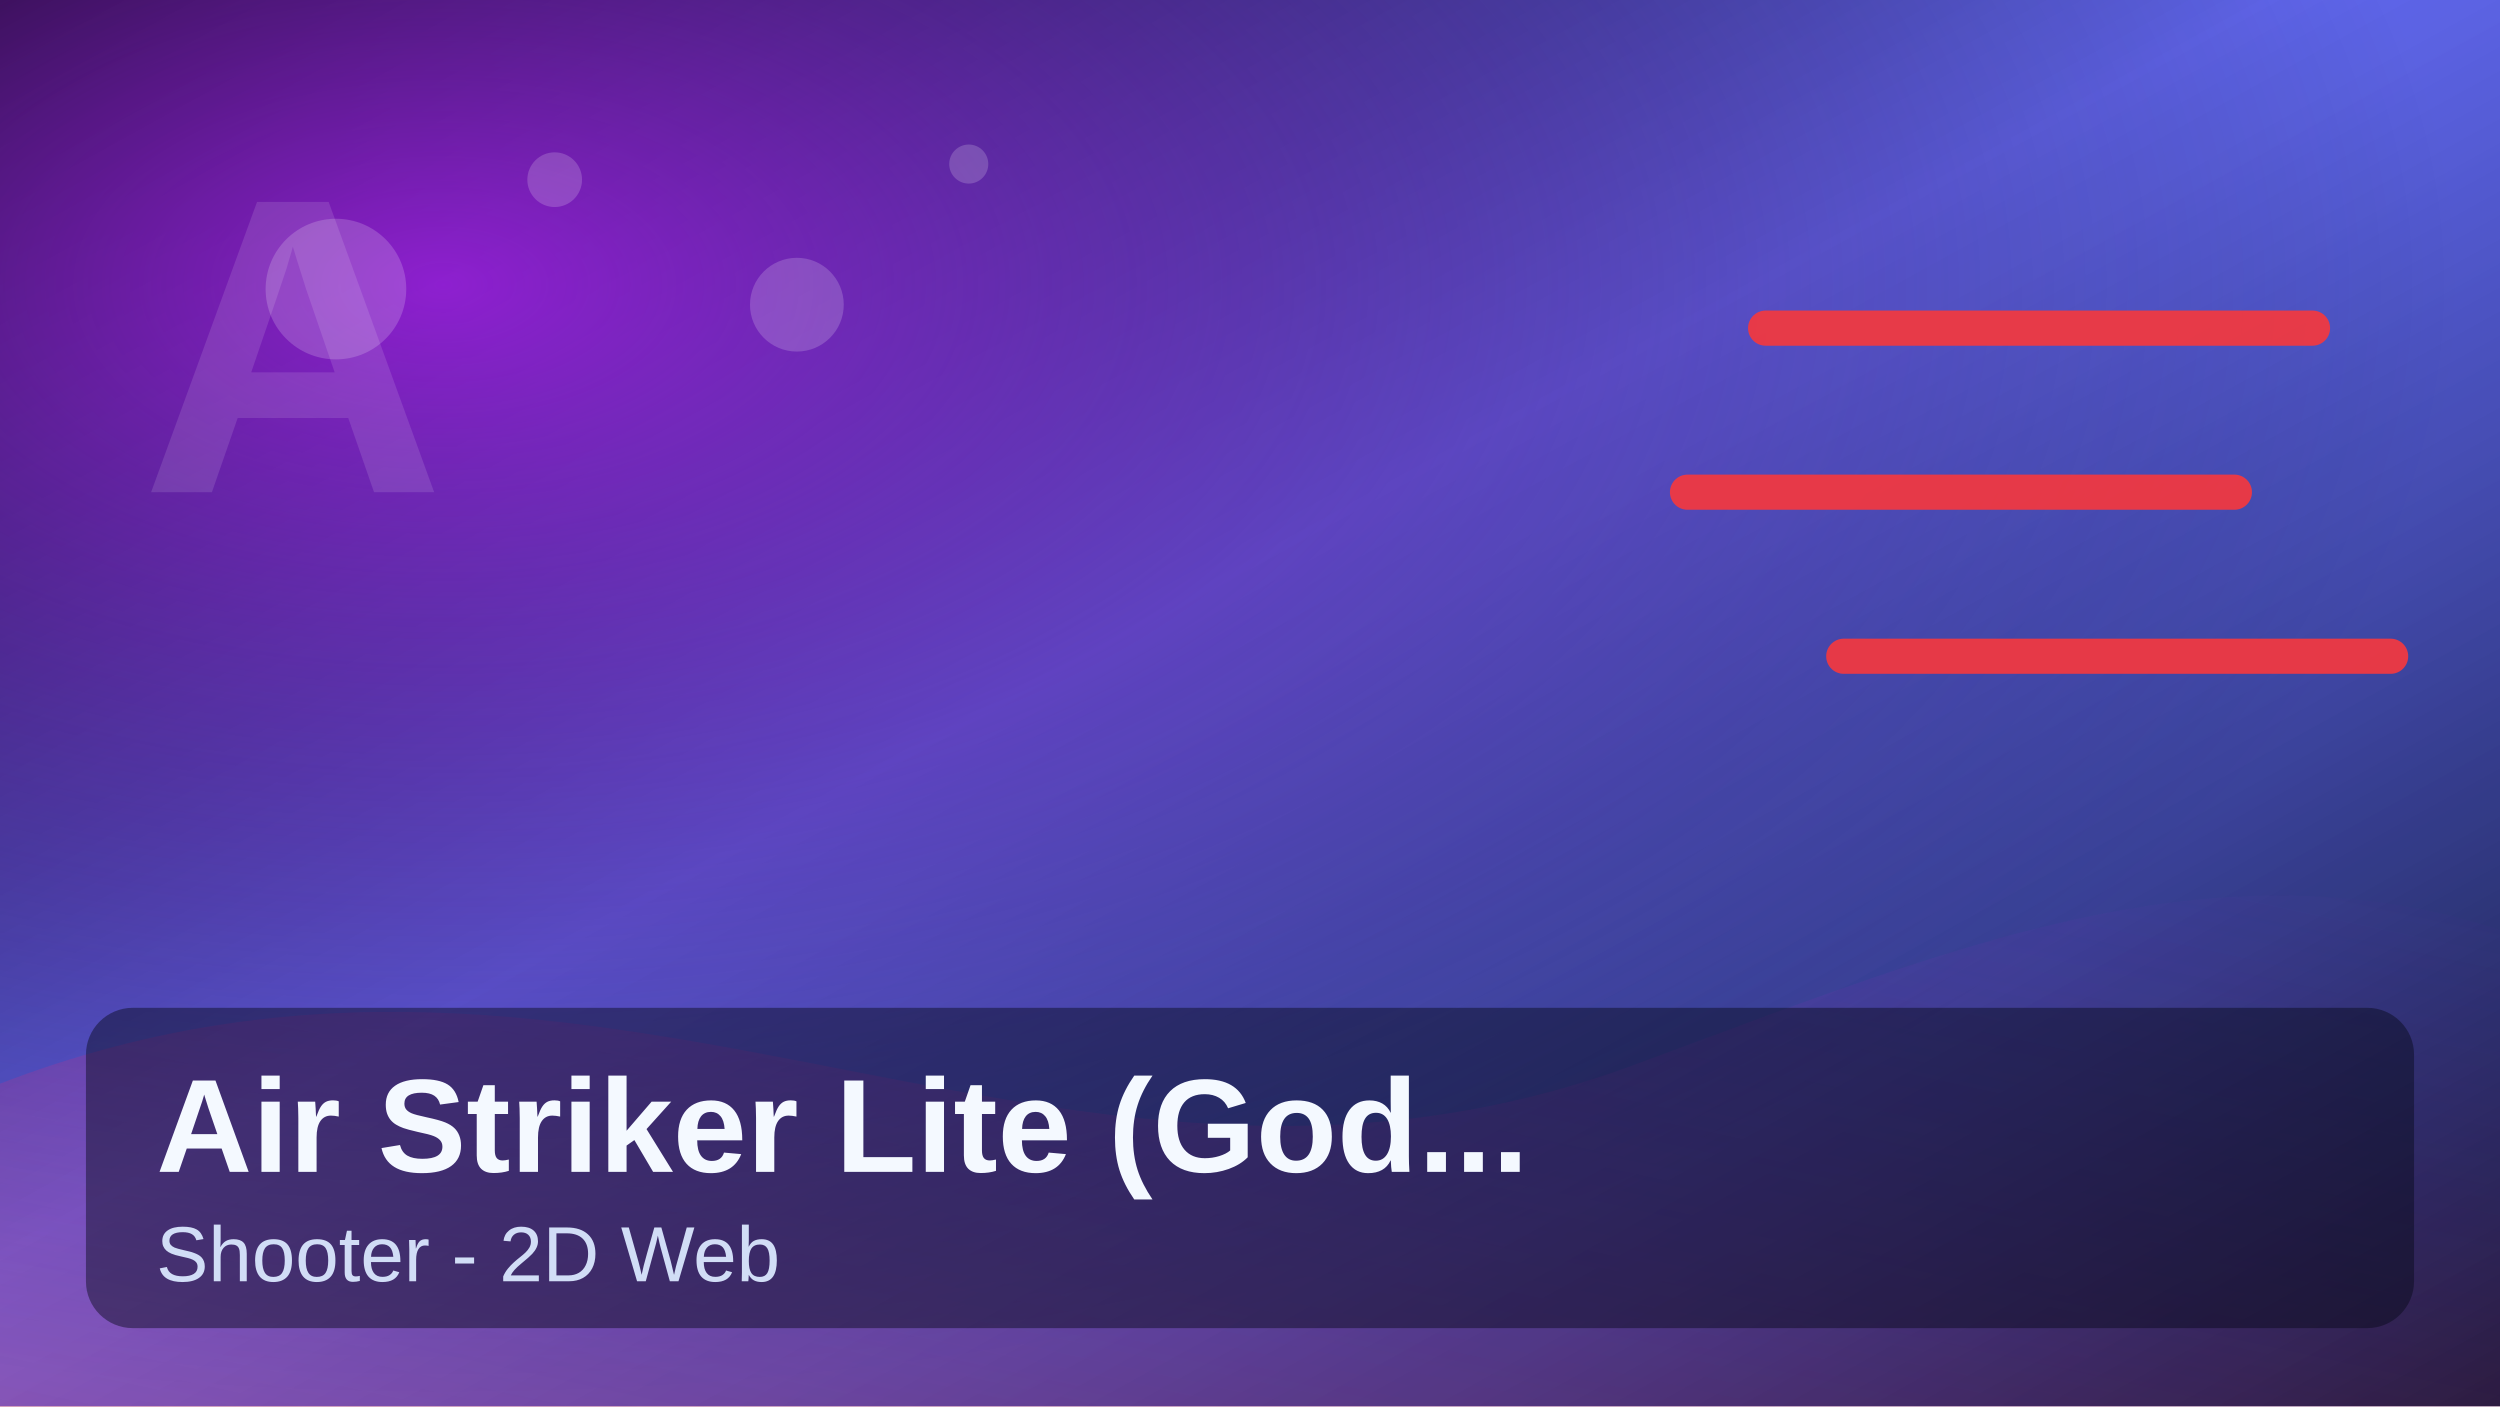
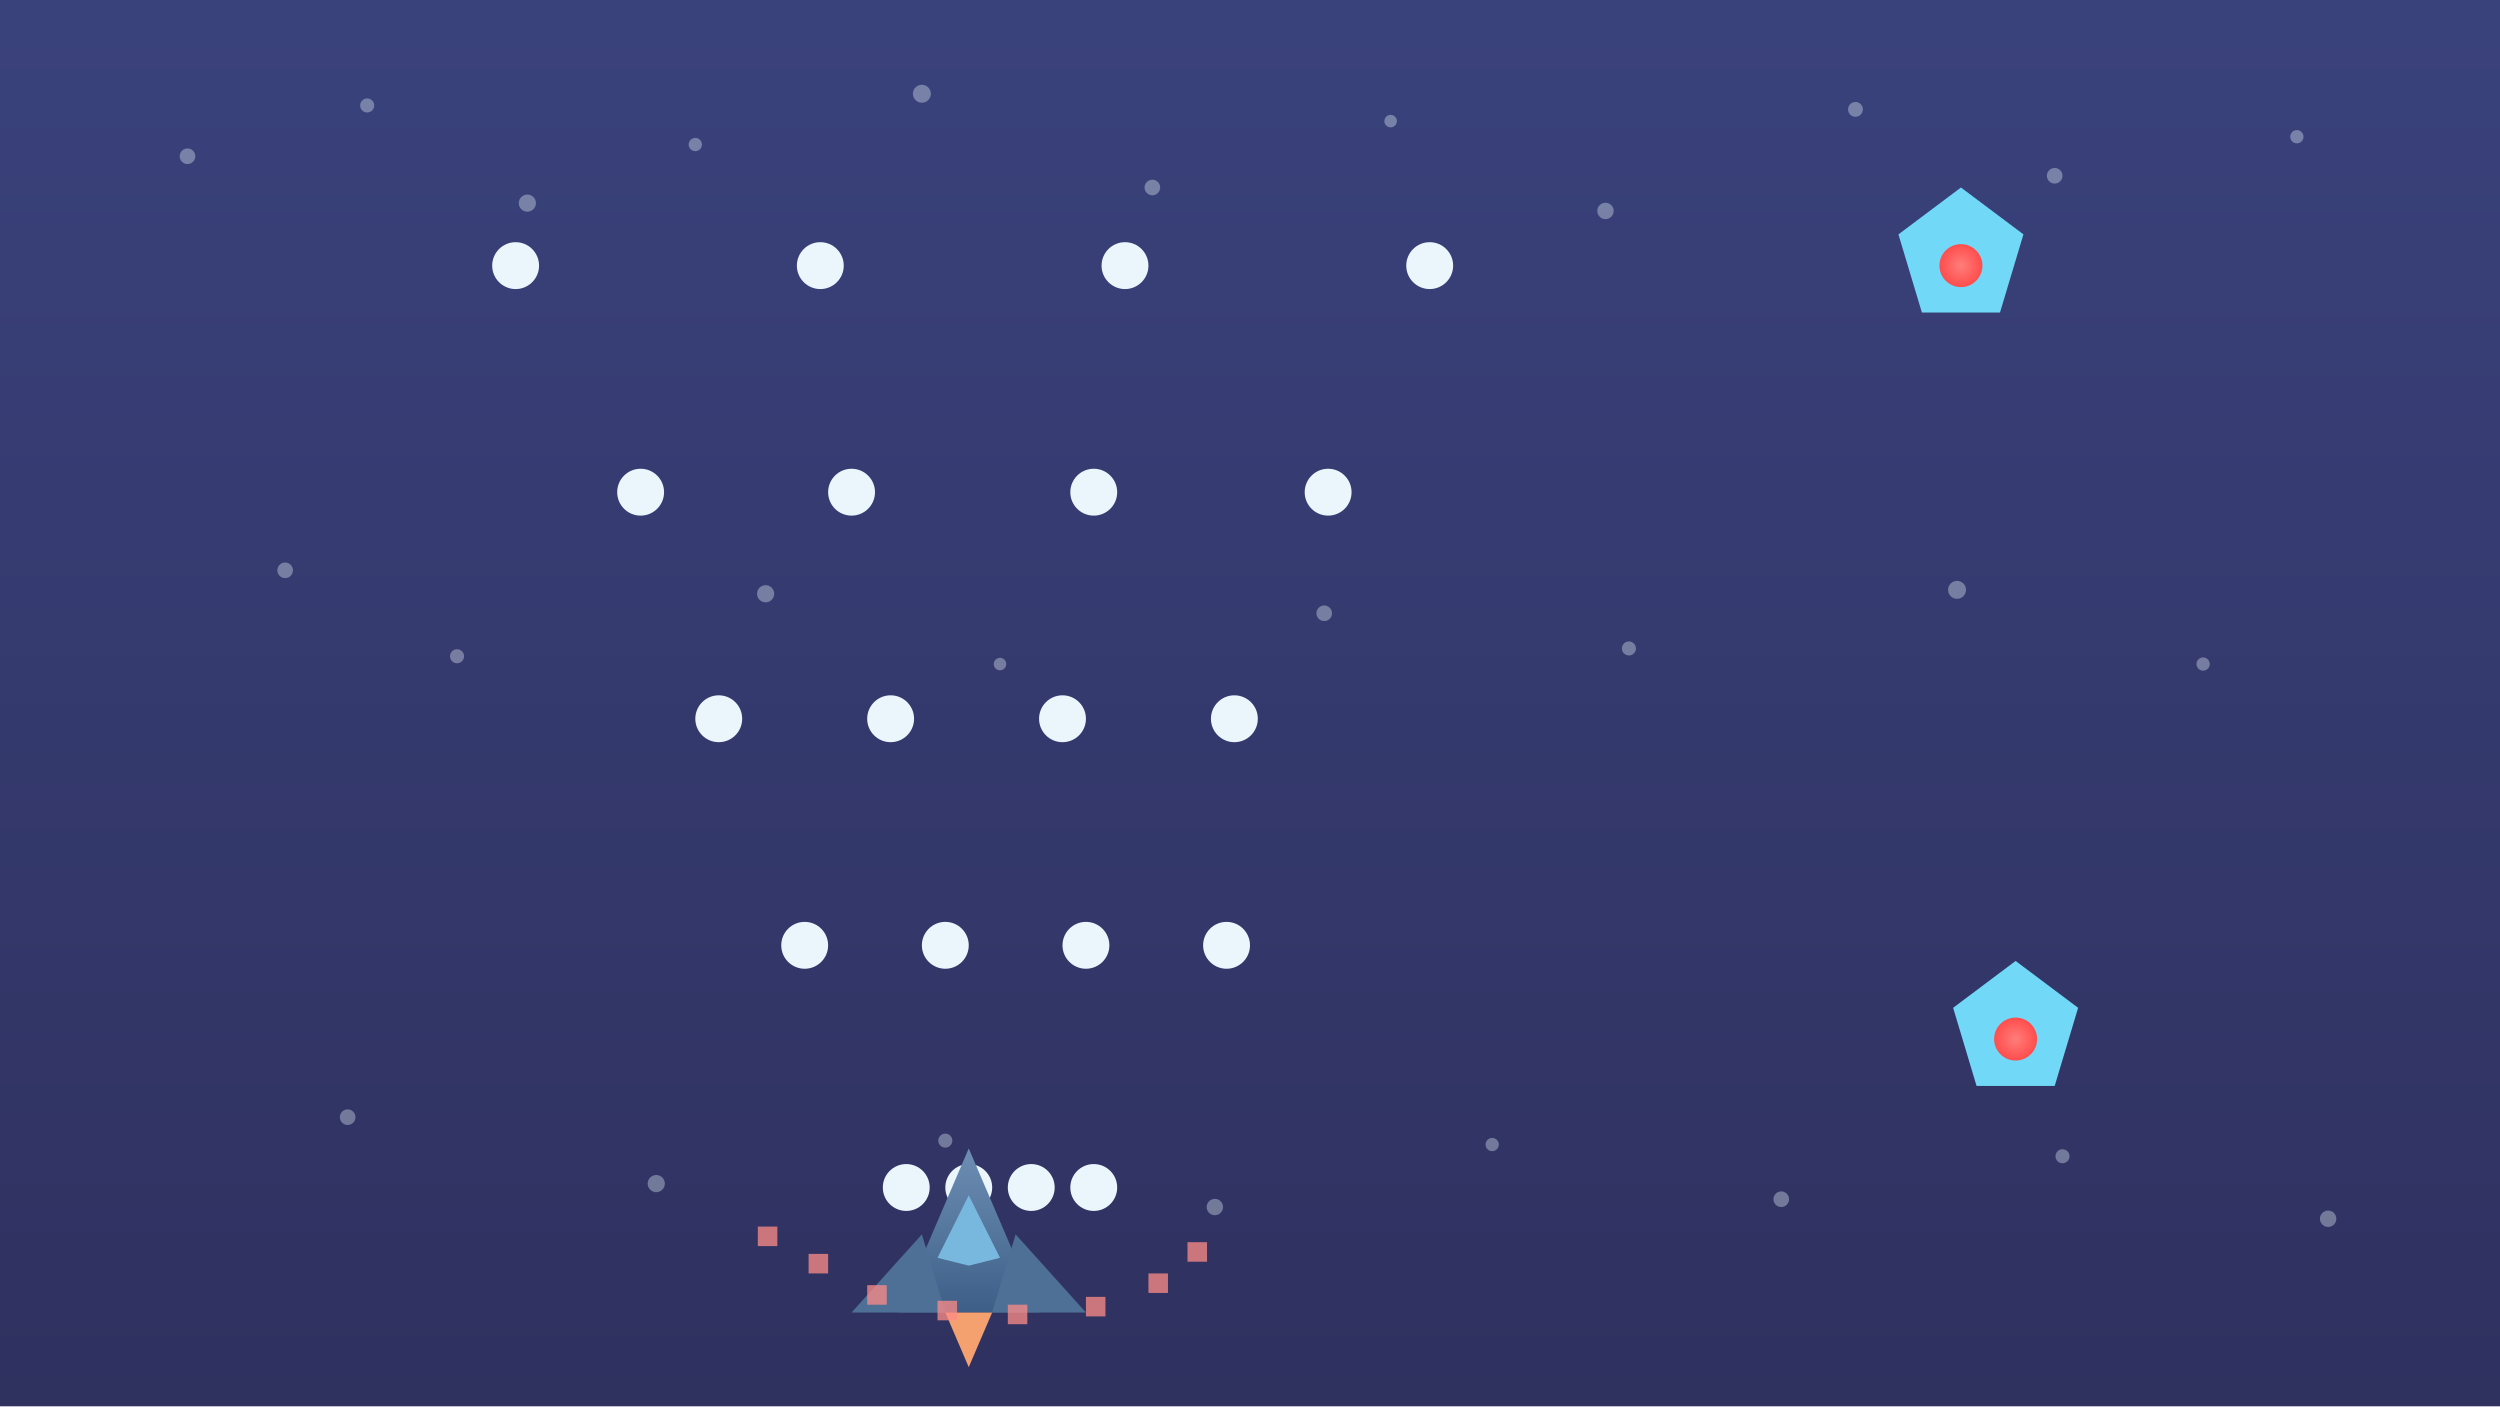
- <svg xmlns="http://www.w3.org/2000/svg" viewBox="0 0 640 360" role="img" aria-label="Air Striker Lite (Godot) thumbnail">
+ <svg xmlns="http://www.w3.org/2000/svg" viewBox="0 0 640 360" role="img" aria-label="Air Striker Lite thumbnail">
  <defs>
-     <linearGradient id="bg" x1="0" y1="0" x2="1" y2="1">
-       <stop offset="0%" stop-color="#0a1326" />
-       <stop offset="45%" stop-color="hsl(237 84% 56%)" stop-opacity="0.75" />
-       <stop offset="100%" stop-color="#121a31" />
+     <linearGradient id="bg" x1="0" y1="0" x2="0" y2="1">
+       <stop offset="0%" stop-color="#3a427c" />
+       <stop offset="100%" stop-color="#2f315f" />
    </linearGradient>
-     <radialGradient id="flare" cx="0.18" cy="0.2" r="0.8">
-       <stop offset="0%" stop-color="hsl(283 82% 50%)" stop-opacity="0.75" />
-       <stop offset="100%" stop-color="#000000" stop-opacity="0" />
+     <linearGradient id="shipBody" x1="0" y1="0" x2="0" y2="1">
+       <stop offset="0%" stop-color="#6e8eb4" />
+       <stop offset="100%" stop-color="#3d5f87" />
+     </linearGradient>
+     <radialGradient id="enemyCore" cx="50%" cy="50%" r="50%">
+       <stop offset="0%" stop-color="#ff7e7a" />
+       <stop offset="100%" stop-color="#ff4d4d" />
    </radialGradient>
-     <linearGradient id="strip" x1="0" y1="1" x2="1" y2="0">
-       <stop offset="0%" stop-color="hsl(357 86% 58%)" stop-opacity="0.32" />
-       <stop offset="100%" stop-color="hsl(283 82% 50%)" stop-opacity="0" />
-     </linearGradient>
  </defs>
  <rect width="640" height="360" fill="url(#bg)" />
-   <rect width="640" height="360" fill="url(#flare)" />
-   <path d="M-20 286 C145 208, 266 330, 420 272 C512 238, 590 204, 680 256 L680 380 L-20 380 Z" fill="url(#strip)" />
-   <g opacity="0.18" fill="#ffffff">
-     <circle cx="86" cy="74" r="18" />
-     <circle cx="142" cy="46" r="7" />
-     <circle cx="204" cy="78" r="12" />
-     <circle cx="248" cy="42" r="5" />
+   <g fill="#dfe9f2" opacity="0.38">
+     <circle cx="48" cy="40" r="2" />
+     <circle cx="94" cy="27" r="1.8" />
+     <circle cx="135" cy="52" r="2.2" />
+     <circle cx="178" cy="37" r="1.7" />
+     <circle cx="236" cy="24" r="2.3" />
+     <circle cx="295" cy="48" r="2" />
+     <circle cx="356" cy="31" r="1.6" />
+     <circle cx="411" cy="54" r="2.1" />
+     <circle cx="475" cy="28" r="1.9" />
+     <circle cx="526" cy="45" r="2" />
+     <circle cx="588" cy="35" r="1.7" />
+     <circle cx="73" cy="146" r="2" />
+     <circle cx="117" cy="168" r="1.8" />
+     <circle cx="196" cy="152" r="2.2" />
+     <circle cx="256" cy="170" r="1.6" />
+     <circle cx="339" cy="157" r="2" />
+     <circle cx="417" cy="166" r="1.8" />
+     <circle cx="501" cy="151" r="2.3" />
+     <circle cx="564" cy="170" r="1.7" />
+     <circle cx="89" cy="286" r="2" />
+     <circle cx="168" cy="303" r="2.2" />
+     <circle cx="242" cy="292" r="1.8" />
+     <circle cx="311" cy="309" r="2.1" />
+     <circle cx="382" cy="293" r="1.7" />
+     <circle cx="456" cy="307" r="2" />
+     <circle cx="528" cy="296" r="1.8" />
+     <circle cx="596" cy="312" r="2.1" />
  </g>
-   <text x="36" y="126" fill="#ffffff" fill-opacity="0.12" font-size="108" font-family="Arial, sans-serif" font-weight="700">A</text>
-   <g opacity="0.94" stroke="hsl(357 86% 58%)" stroke-width="9" fill="none" stroke-linecap="round">
-     <path d="M452 84 L592 84" />
-     <path d="M432 126 L572 126" />
-     <path d="M472 168 L612 168" />
+   <g fill="#effaff" opacity="0.98">
+     <circle cx="132" cy="68" r="6" />
+     <circle cx="210" cy="68" r="6" />
+     <circle cx="288" cy="68" r="6" />
+     <circle cx="366" cy="68" r="6" />
+     <circle cx="164" cy="126" r="6" />
+     <circle cx="218" cy="126" r="6" />
+     <circle cx="280" cy="126" r="6" />
+     <circle cx="340" cy="126" r="6" />
+     <circle cx="184" cy="184" r="6" />
+     <circle cx="228" cy="184" r="6" />
+     <circle cx="272" cy="184" r="6" />
+     <circle cx="316" cy="184" r="6" />
+     <circle cx="206" cy="242" r="6" />
+     <circle cx="242" cy="242" r="6" />
+     <circle cx="278" cy="242" r="6" />
+     <circle cx="314" cy="242" r="6" />
+     <circle cx="232" cy="304" r="6" />
+     <circle cx="248" cy="304" r="6" />
+     <circle cx="264" cy="304" r="6" />
+     <circle cx="280" cy="304" r="6" />
  </g>
-   <rect x="22" y="258" width="596" height="82" rx="12" fill="#050916" fill-opacity="0.44" />
-   <text x="40" y="300" fill="#f4f9ff" font-family="Arial, sans-serif" font-weight="700" font-size="34">Air Striker Lite (God...</text>
-   <text x="40" y="328" fill="#d1ddf6" font-family="Arial, sans-serif" font-size="20">Shooter - 2D Web</text>
+   <g transform="translate(502 66)">
+     <polygon points="0,-18 16,-6 10,14 -10,14 -16,-6" fill="#72d8f8" />
+     <circle cx="0" cy="2" r="5.5" fill="url(#enemyCore)" />
+   </g>
+   <g transform="translate(516 264)">
+     <polygon points="0,-18 16,-6 10,14 -10,14 -16,-6" fill="#72d8f8" />
+     <circle cx="0" cy="2" r="5.5" fill="url(#enemyCore)" />
+   </g>
+   <g transform="translate(248 328)">
+     <polygon points="0,-34 18,8 -18,8" fill="url(#shipBody)" />
+     <polygon points="-30,8 -12,-12 -6,8" fill="#4f7096" />
+     <polygon points="30,8 12,-12 6,8" fill="#4f7096" />
+     <polygon points="0,-22 8,-6 0,-4 -8,-6" fill="#78b8df" />
+     <polygon points="-6,8 0,22 6,8" fill="#f5a06f" />
+   </g>
+   <g fill="#ff8b86" opacity="0.75">
+     <rect x="194" y="314" width="5" height="5" />
+     <rect x="207" y="321" width="5" height="5" />
+     <rect x="222" y="329" width="5" height="5" />
+     <rect x="240" y="333" width="5" height="5" />
+     <rect x="258" y="334" width="5" height="5" />
+     <rect x="278" y="332" width="5" height="5" />
+     <rect x="294" y="326" width="5" height="5" />
+     <rect x="304" y="318" width="5" height="5" />
+   </g>
</svg>
